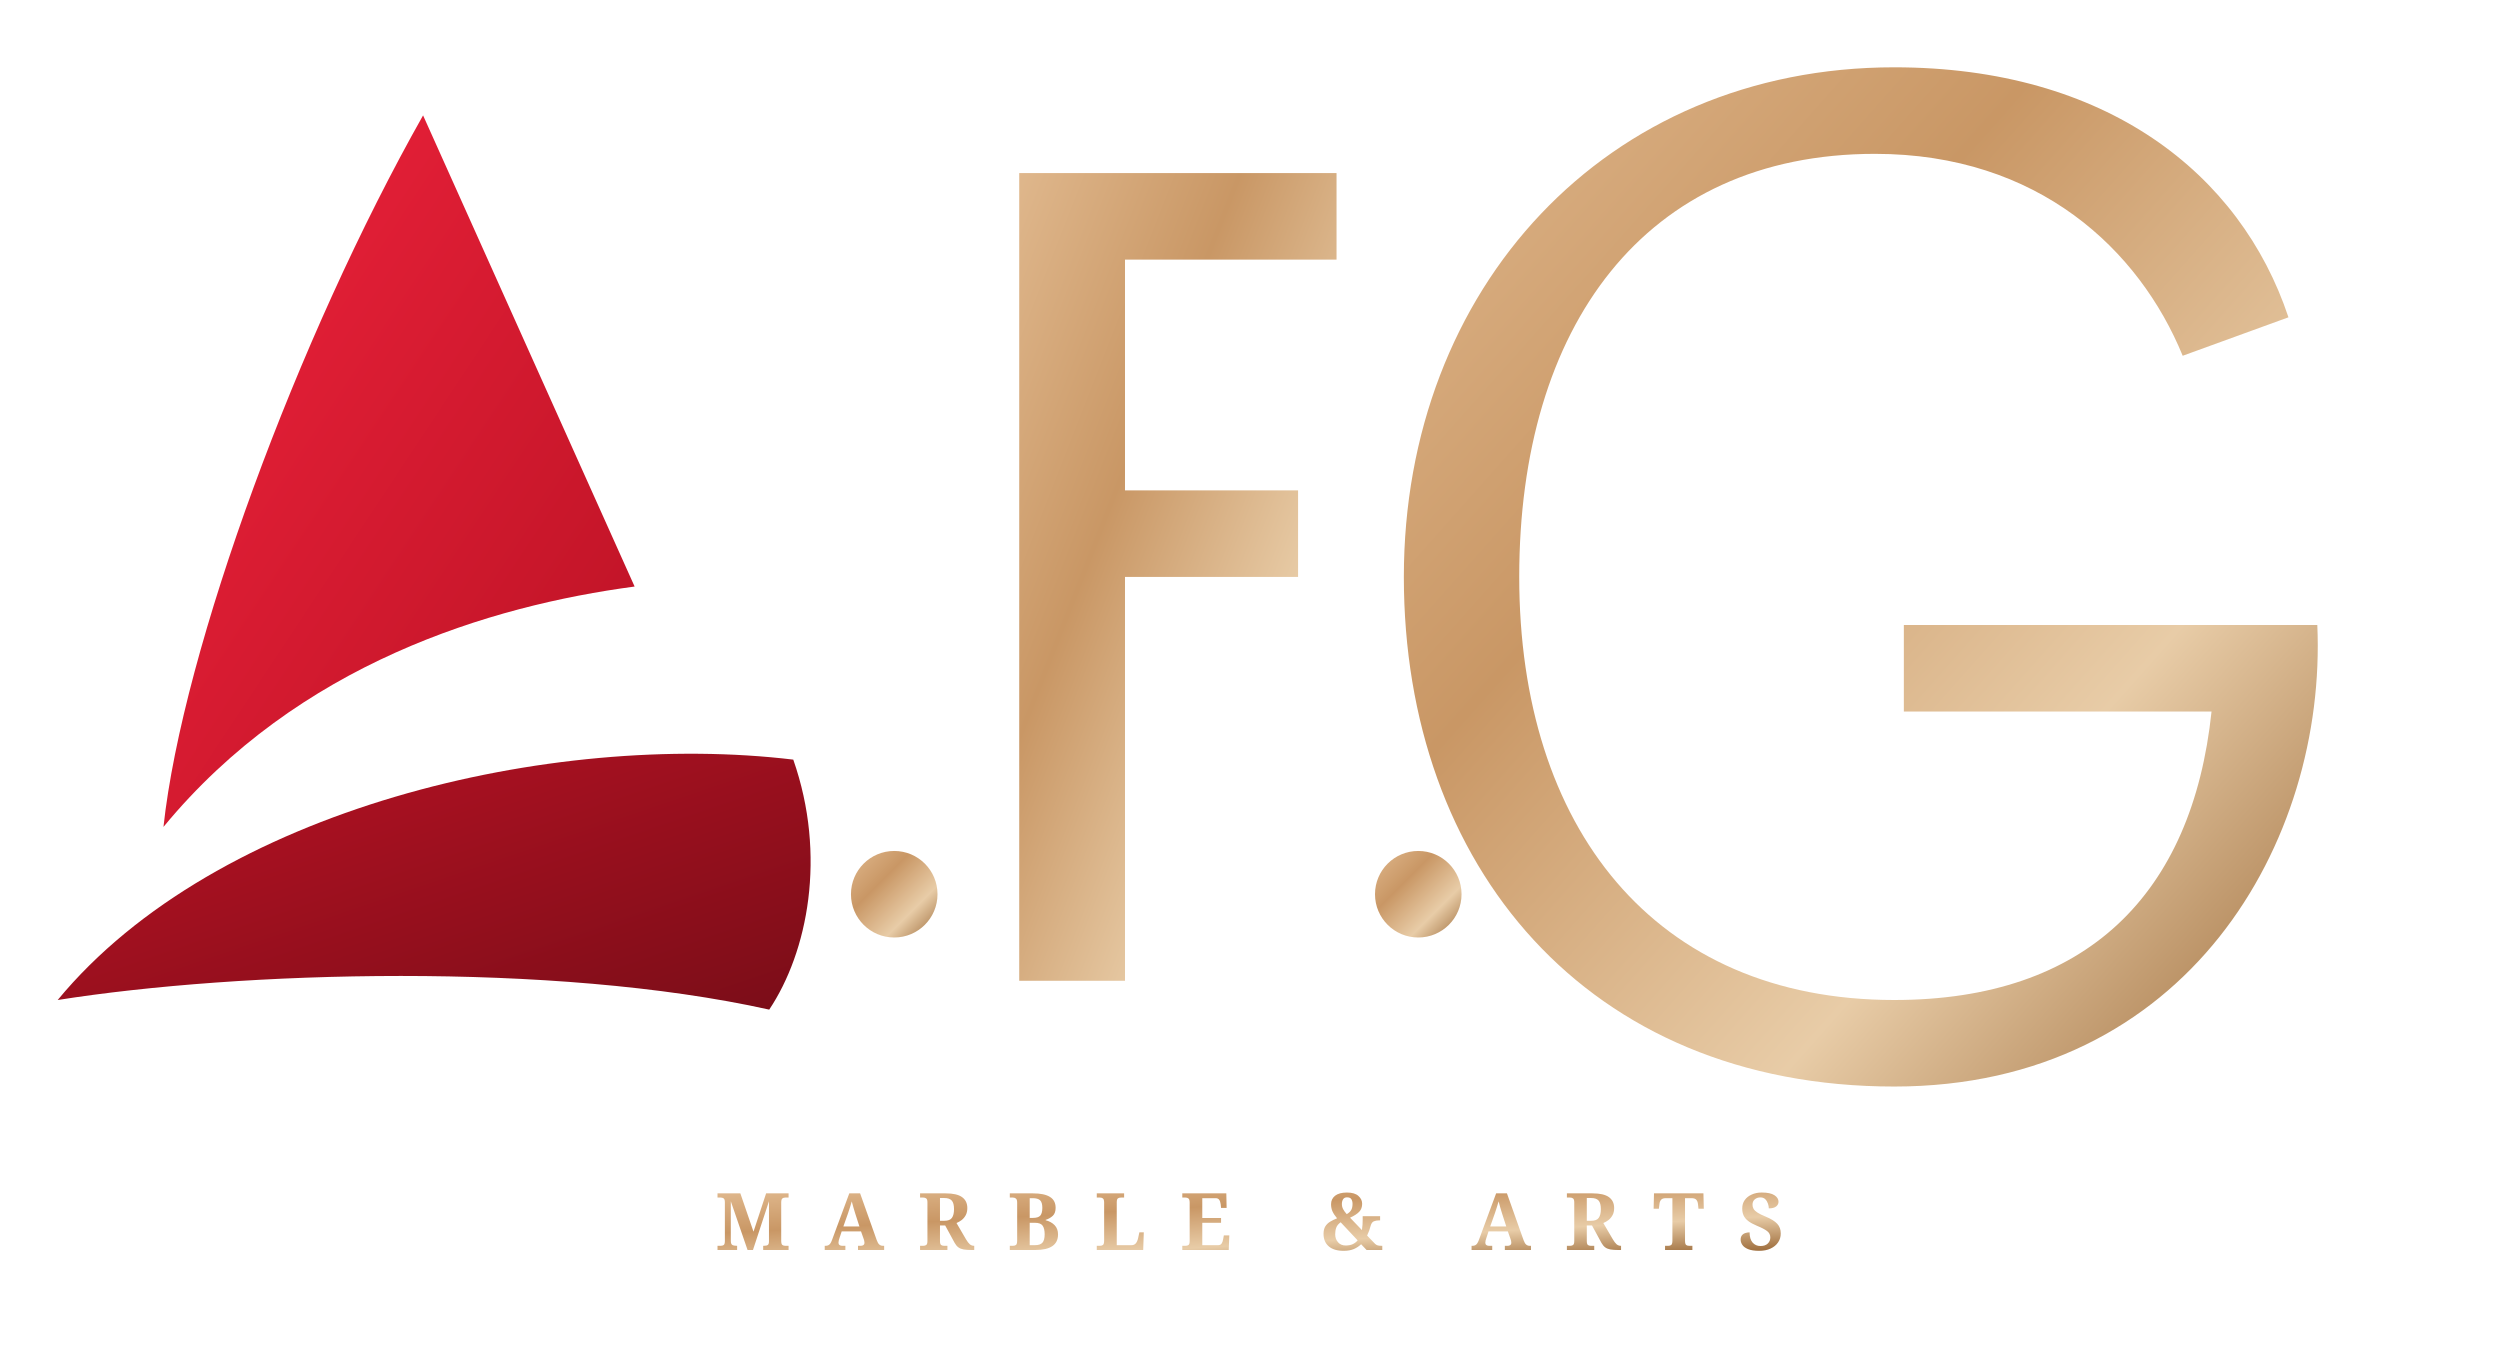
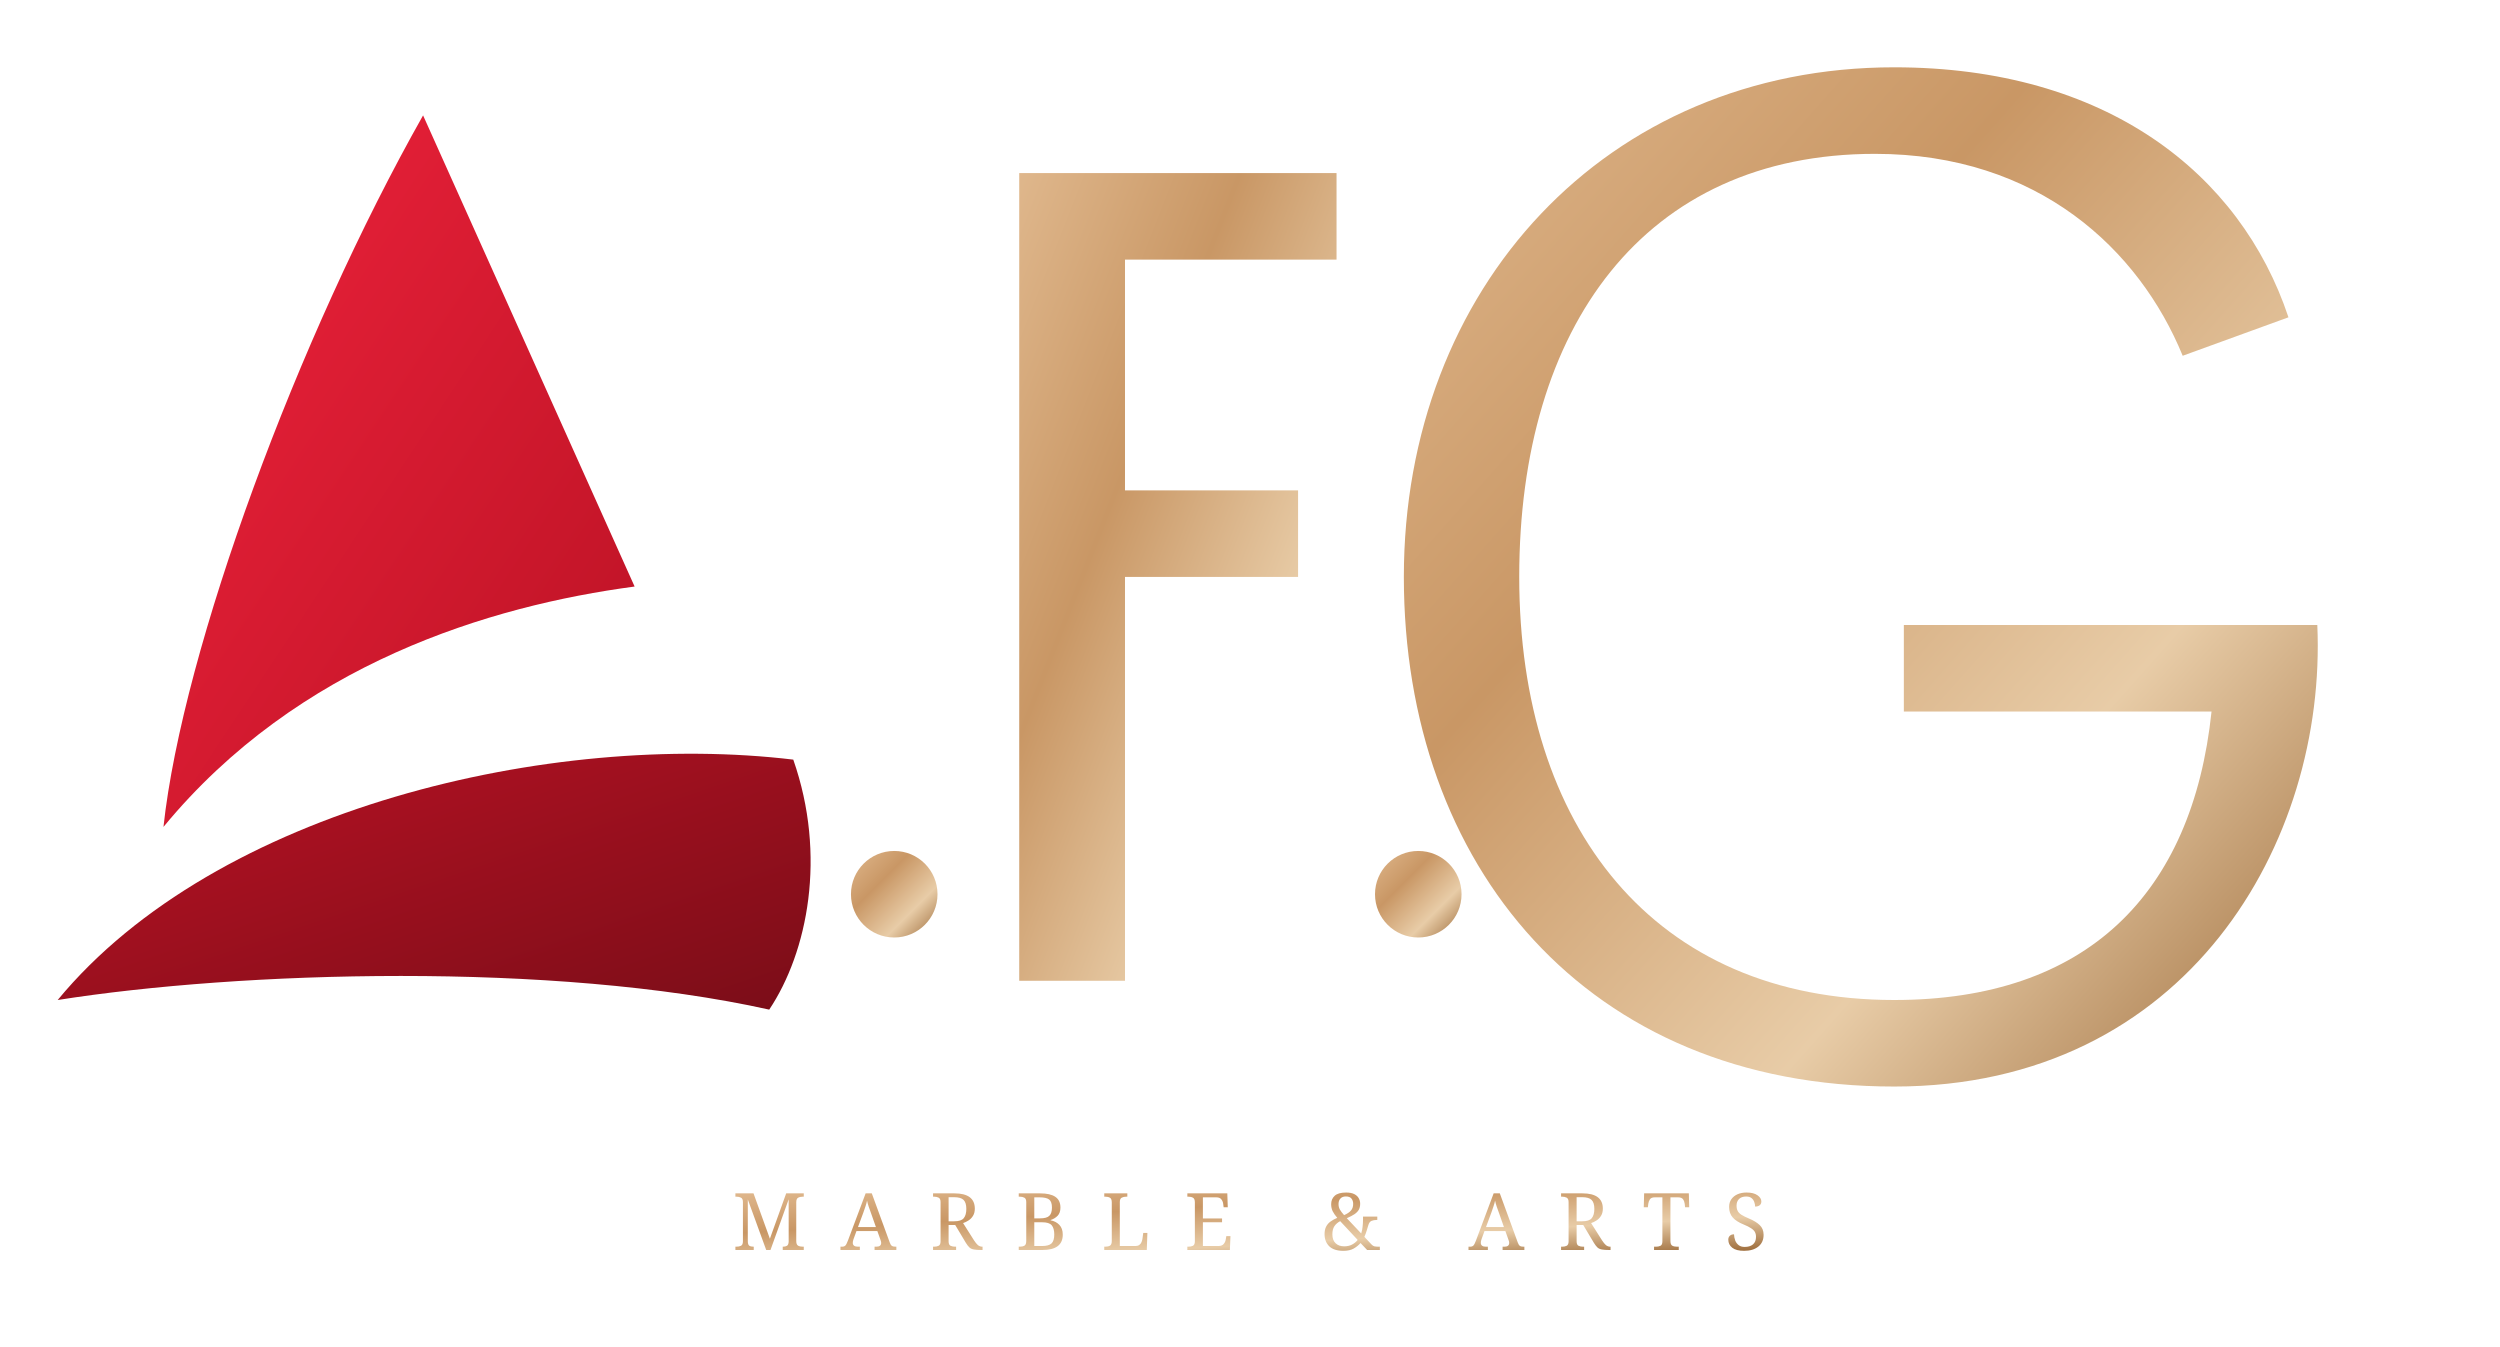
<svg xmlns="http://www.w3.org/2000/svg" viewBox="0 0 520 280" fill="none" width="100%" height="100%">
  <defs>
    <linearGradient id="bronzeGrad" x1="0%" y1="0%" x2="100%" y2="100%">
      <stop offset="0%" stop-color="#dfb78c" />
      <stop offset="35%" stop-color="#c99765" />
      <stop offset="70%" stop-color="#e8cca7" />
      <stop offset="100%" stop-color="#9d6c3b" />
    </linearGradient>
    <linearGradient id="redGradTop" x1="0%" y1="0%" x2="100%" y2="100%">
      <stop offset="0%" stop-color="#ef233c" />
      <stop offset="100%" stop-color="#ba1224" />
    </linearGradient>
    <linearGradient id="redGradBottom" x1="0%" y1="0%" x2="100%" y2="100%">
      <stop offset="0%" stop-color="#ba1224" />
      <stop offset="100%" stop-color="#7a0d18" />
    </linearGradient>
    <filter id="softGlow" x="-20%" y="-20%" width="140%" height="140%">
      <feGaussianBlur stdDeviation="3" result="blur" />
      <feComposite in="SourceGraphic" in2="blur" operator="over" />
    </filter>
  </defs>
  <path d="M 88 24 L 132 122 C 102 126 62 138 34 172 C 38 135 62 70 88 24 Z" fill="url(#redGradTop)" />
  <path d="M 12 208 C 45 168 115 152 165 158 C 172 178 168 198 160 210 C 115 200 50 202 12 208 Z" fill="url(#redGradBottom)" />
  <circle cx="186" cy="186" r="9" fill="url(#bronzeGrad)" />
  <path d="M 212 36 L 278 36 L 278 54 L 234 54 L 234 102 L 270 102 L 270 120 L 234 120 L 234 204 L 212 204 Z" fill="url(#bronzeGrad)" />
  <circle cx="295" cy="186" r="9" fill="url(#bronzeGrad)" />
  <path d="M 390 32 C 342 32 316 68 316 120 C 316 172 344 208 394 208 C 434 208 456 186 460 148 L 396 148 L 396 130 L 482 130 C 484 175 455 226 394 226 C 330 226 292 180 292 120 C 292 60 334 14 394 14 C 438 14 466 36 476 66 L 454 74 C 445 52 424 32 390 32 Z" fill="url(#bronzeGrad)" />
  <line x1="24" y1="254" x2="110" y2="254" stroke="url(#bronzeGrad)" stroke-width="1.8" stroke-linecap="round" />
-   <text x="260" y="260" text-anchor="middle" fill="url(#bronzeGrad)" font-family="'Manrope', 'Cinzel', 'Trajan Pro', serif" font-size="16.5" font-weight="600" letter-spacing="7">MARBLE &amp; ARTS</text>
+   <text x="260" y="260" text-anchor="middle" fill="url(#bronzeGrad)" font-family="'Jost', 'Marcellus', 'Bodoni Moda', serif" font-size="16.5" font-weight="500" letter-spacing="7">MARBLE &amp; ARTS</text>
  <line x1="410" y1="254" x2="496" y2="254" stroke="url(#bronzeGrad)" stroke-width="1.8" stroke-linecap="round" />
</svg>
